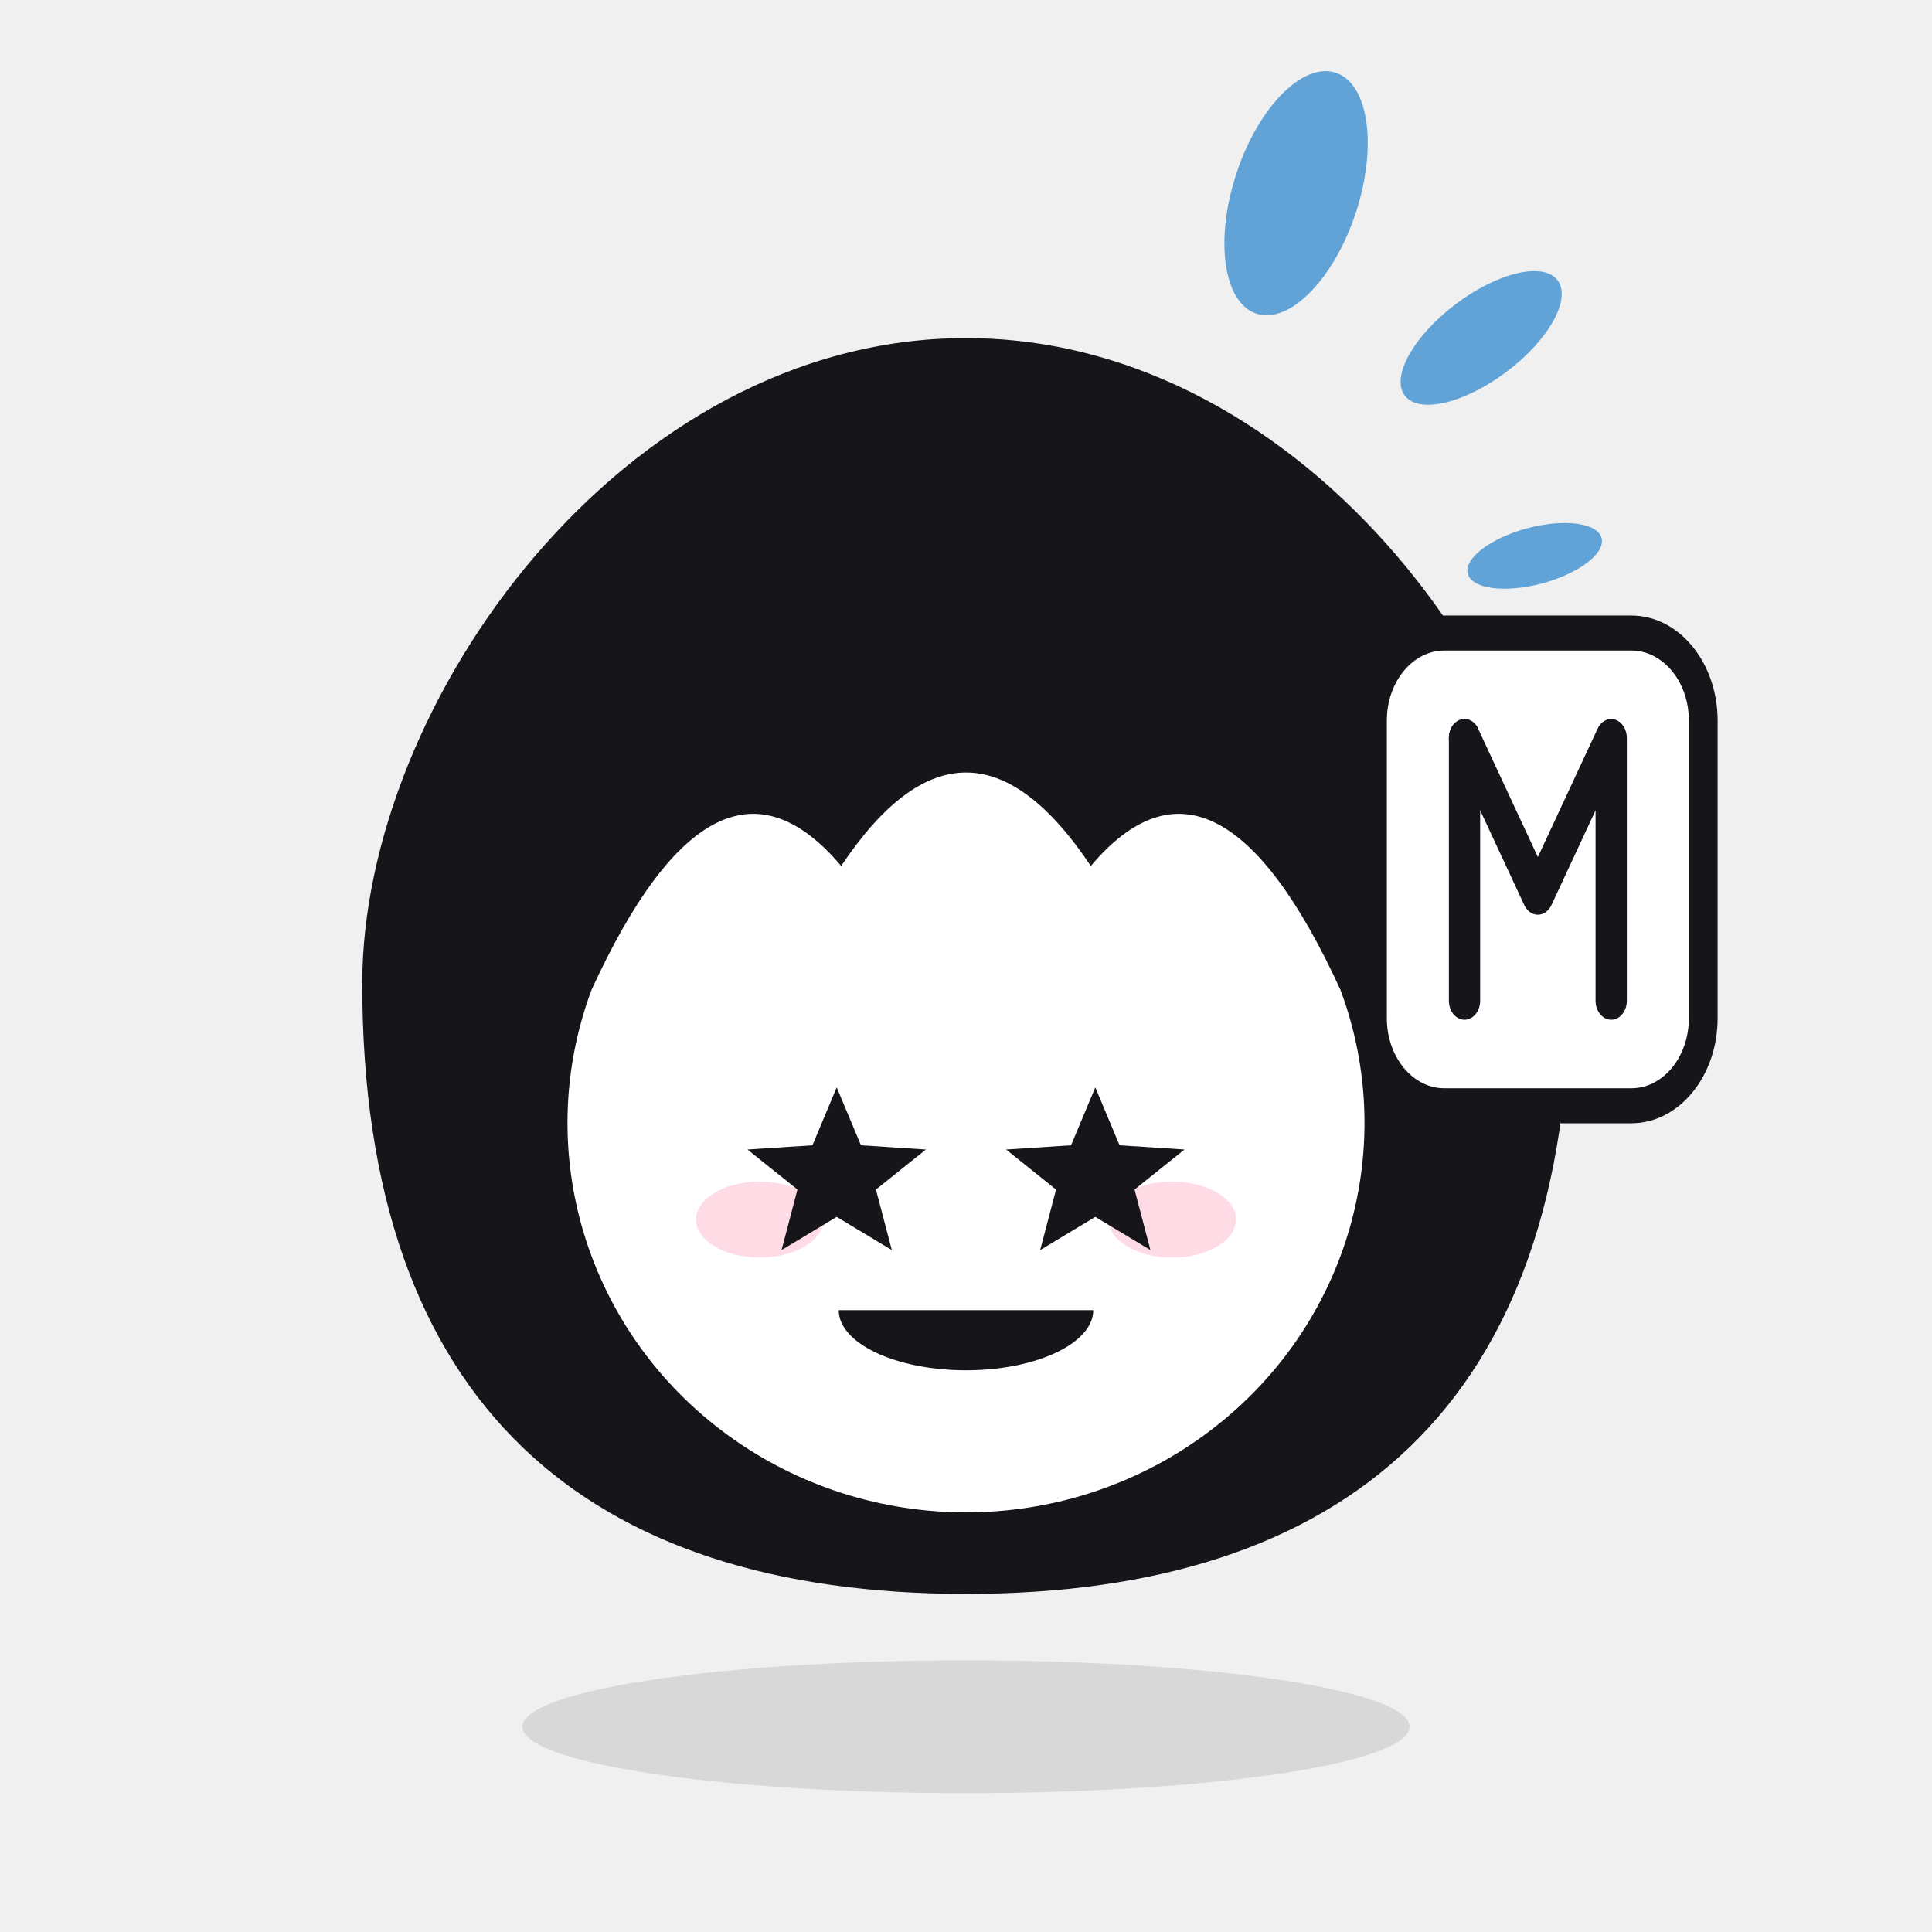
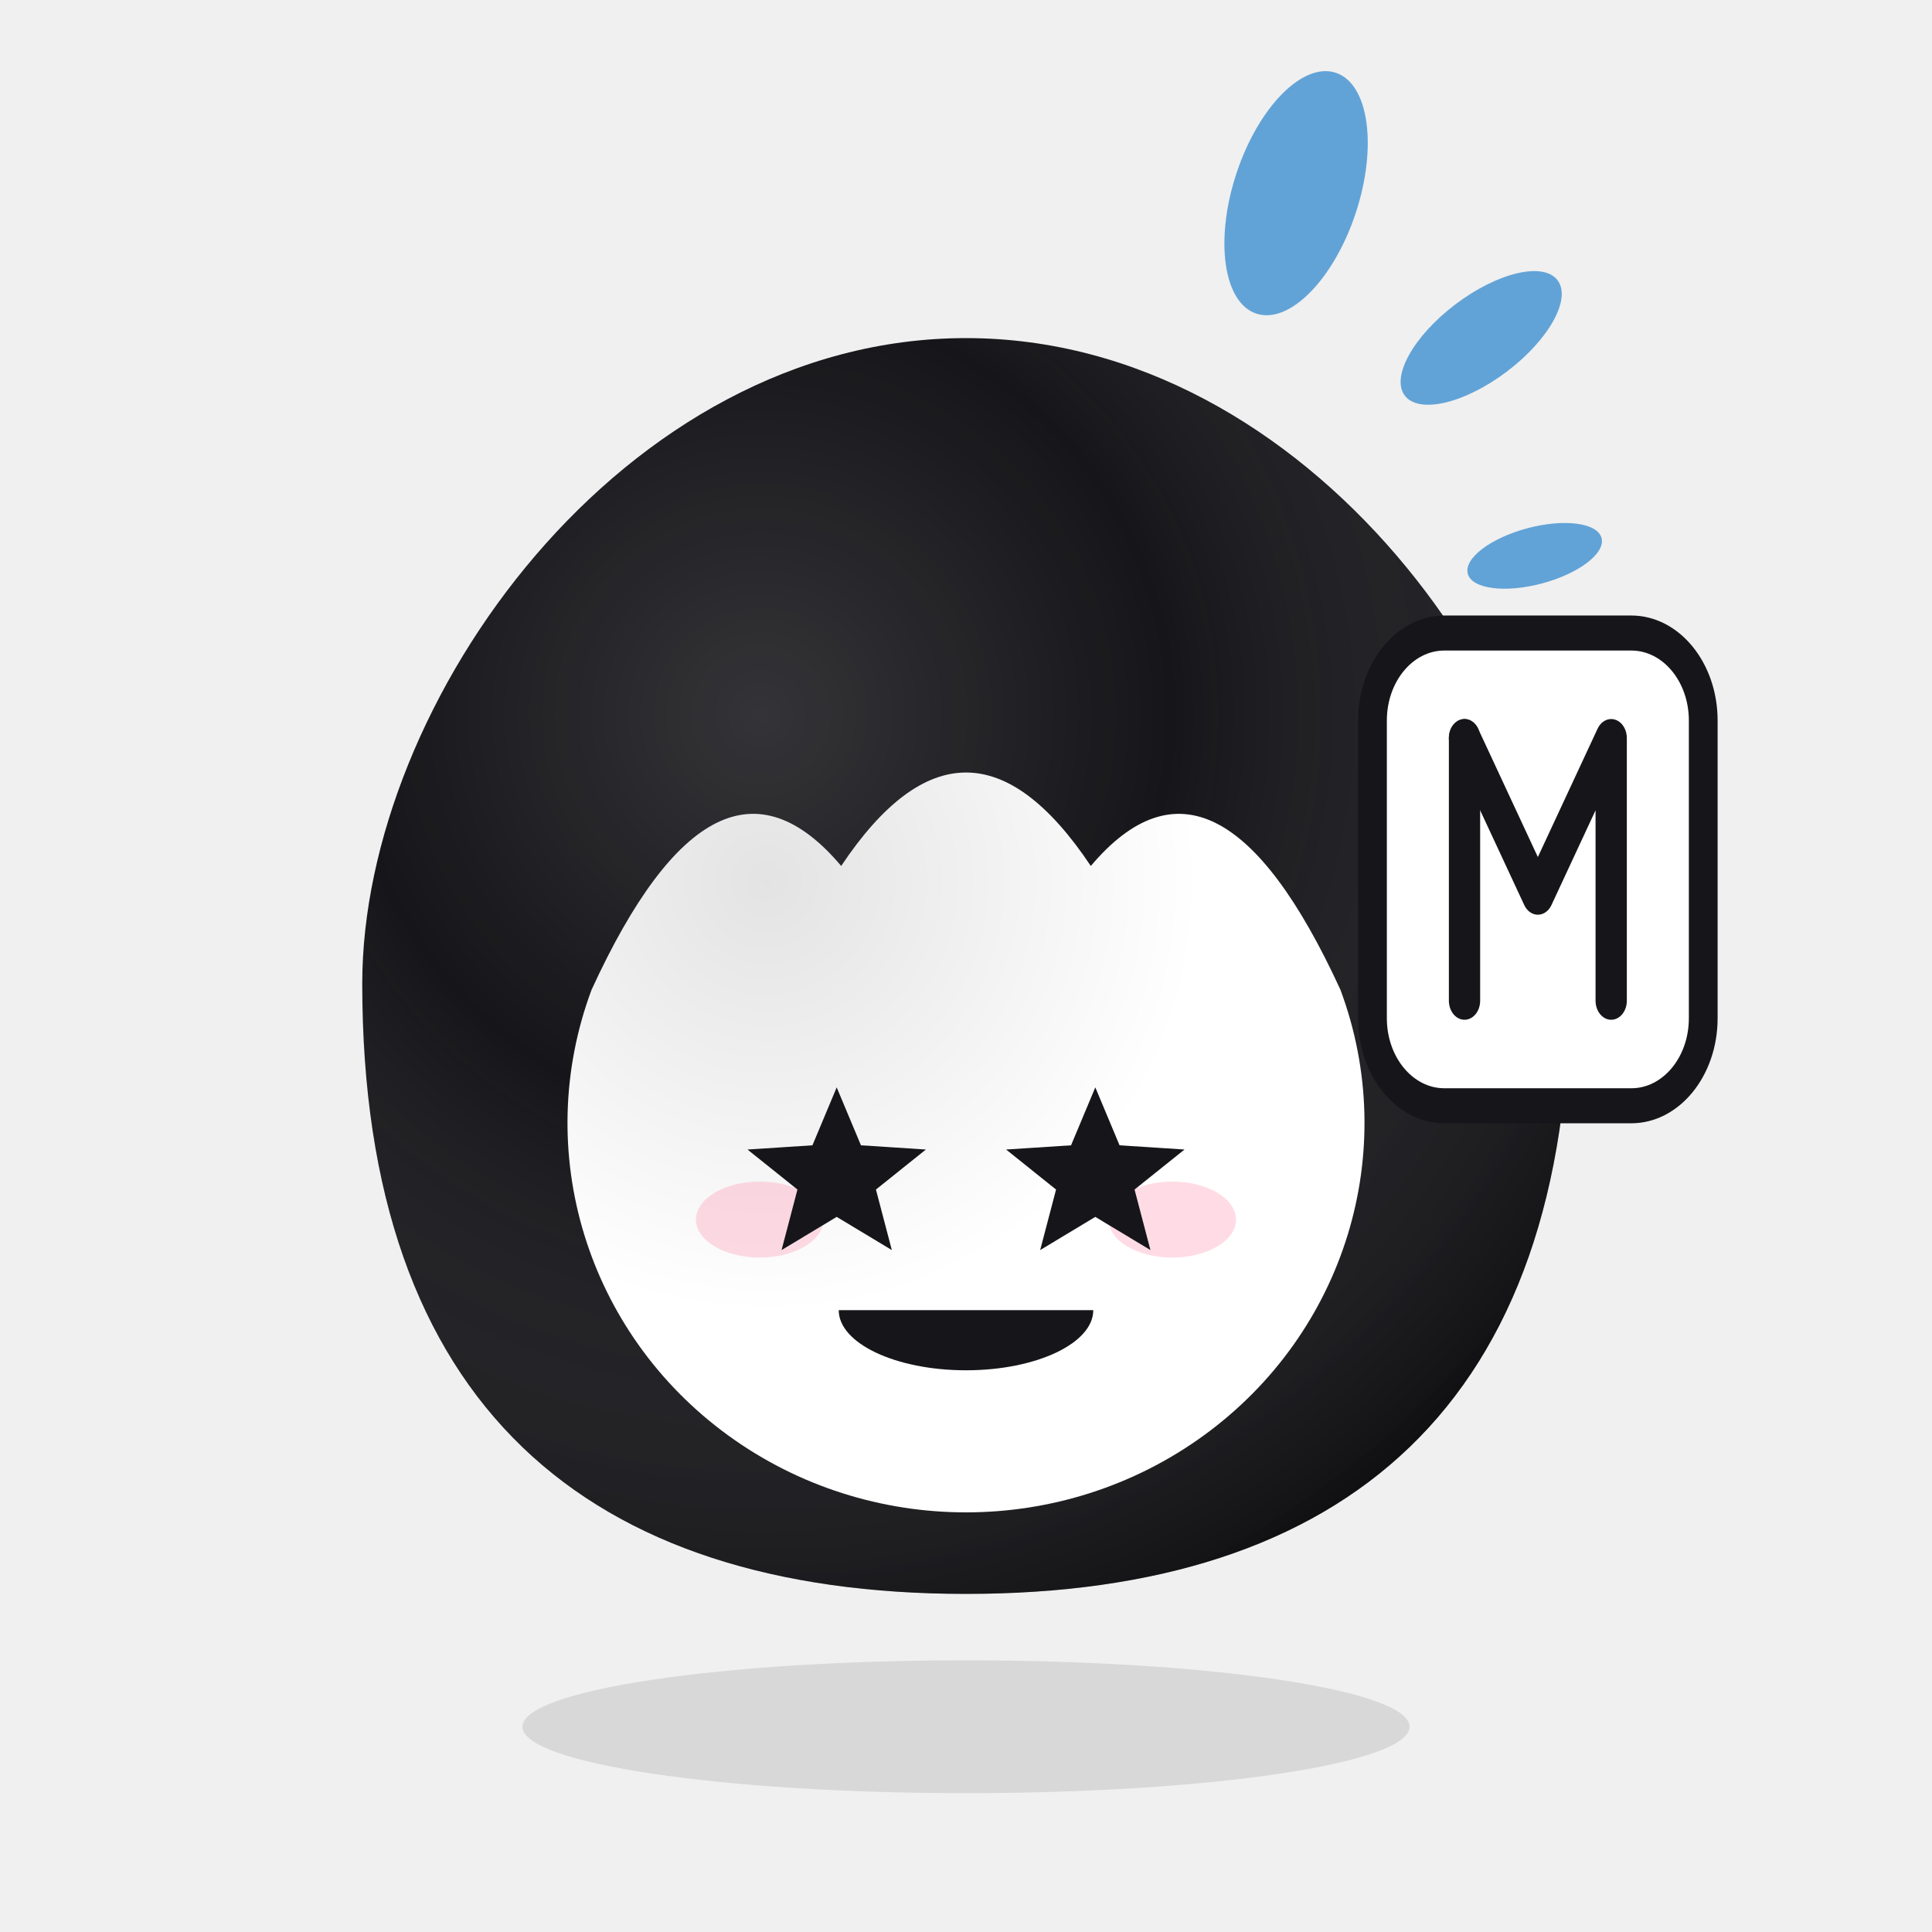
<svg xmlns="http://www.w3.org/2000/svg" width="320" height="320" viewBox="0 0 320 320">
  <defs>
+     <radialGradient id="bg0" gradientUnits="userSpaceOnUse" cx="-34" cy="-41.6" r="162" fx="-34" fy="-41.6">
+       <stop offset="0" stop-color="rgba(255,255,255,0.13)" />
+       <stop offset="0.42" stop-color="rgba(255,255,255,0)" />
+       <stop offset="1" stop-color="rgba(0,0,0,0.26)" />
+     </radialGradient>
    <clipPath id="bc1">
+       <path d="M62.02 3.941C71.993 30.718 62.802 60.717 39.412 77.734C16.023 94.75 -16.023 94.75 -39.412 77.734C-62.802 60.717 -71.993 30.718 -62.02 3.941Q-41.346 -41.061 -20.673 -16.567Q0 -47.525 20.673 -16.567Q41.346 -41.061 62.02 3.941Z" transform="matrix(1 0 0 1 160 160)" />
+     </clipPath>
+     <radialGradient id="bg1" gradientUnits="userSpaceOnUse" cx="-33" cy="-13.987" r="119.318" fx="-33" fy="-13.987">
+       <stop offset="0" stop-color="rgba(0,0,0,0.109)" />
+       <stop offset="0.6" stop-color="rgba(0,0,0,0)" />
+     </radialGradient>
+     <clipPath id="bc2">
      <path d="M62.02 3.941C71.993 30.718 62.802 60.717 39.412 77.734C16.023 94.75 -16.023 94.75 -39.412 77.734C-62.802 60.717 -71.993 30.718 -62.02 3.941Q-41.346 -41.061 -20.673 -16.567Q0 -47.525 20.673 -16.567Q41.346 -41.061 62.02 3.941Z" transform="matrix(1 0 0 1 160 160)" />
    </clipPath>
  </defs>
  <path d="M73.467 126C73.467 132.075 40.575 137 0 137C-40.575 137 -73.467 132.075 -73.467 126C-73.467 119.925 -40.575 115 0 115C40.575 115 73.467 119.925 73.467 126" fill="rgba(22,22,26,0.13)" fill-opacity="0.857" transform="matrix(1 0 0 1 160 160)" />
  <path d="M0 -104C56.792 -104 100 -43.68 100 2.912C100 72.8 62.674 104 0 104C-62.674 104 -100 72.8 -100 2.912C-100 -43.68 -56.792 -104 0 -104Z" fill="#16161A" transform="matrix(1 0 0 1 160 160)" />
+   <path d="M0 -104C56.792 -104 100 -43.68 100 2.912C100 72.8 62.674 104 0 104C-62.674 104 -100 72.8 -100 2.912C-100 -43.68 -56.792 -104 0 -104Z" fill="url(#bg0)" transform="matrix(1 0 0 1 160 160)" />
  <path d="M62.02 3.941C71.993 30.718 62.802 60.717 39.412 77.734C16.023 94.75 -16.023 94.75 -39.412 77.734C-62.802 60.717 -71.993 30.718 -62.02 3.941Q-41.346 -41.061 -20.673 -16.567Q0 -47.525 20.673 -16.567Q41.346 -41.061 62.02 3.941Z" fill="#FFFFFF" transform="matrix(1 0 0 1 160 160)" />
+   <g clip-path="url(#bc1)">
+     <path d="M62.02 3.941C71.993 30.718 62.802 60.717 39.412 77.734C16.023 94.75 -16.023 94.75 -39.412 77.734C-62.802 60.717 -71.993 30.718 -62.02 3.941Q-41.346 -41.061 -20.673 -16.567Q0 -47.525 20.673 -16.567Q41.346 -41.061 62.02 3.941Z" fill="url(#bg1)" transform="matrix(1 0 0 1 160 160)" />
+   </g>
  <path d="M11.5 0C11.5 3.866 6.351 7 0 7C-6.351 7 -11.5 3.866 -11.5 0C-11.5 -3.866 -6.351 -7 0 -7C6.351 -7 11.5 -3.866 11.5 0" fill="rgba(255,138,168,0.42)" fill-opacity="0.7" transform="matrix(0.918 0 0 0.899 125.83 202)" />
  <path d="M11.5 0C11.5 3.866 6.351 7 0 7C-6.351 7 -11.5 3.866 -11.5 0C-11.5 -3.866 -6.351 -7 0 -7C6.351 -7 11.5 -3.866 11.5 0" fill="rgba(255,138,168,0.42)" fill-opacity="0.7" transform="matrix(0.918 0 0 0.899 194.17 202)" />
-   <g clip-path="url(#bc1)">
+   <g clip-path="url(#bc2)">
    <path d="M0 -16L4.138 -5.695L15.217 -4.944L6.695 2.175L9.405 12.944L0 7.04L-9.405 12.944L-6.695 2.175L-15.217 -4.944L-4.138 -5.695Z" fill="#16161A" transform="matrix(0.971 0 0 0.931 138.583 195)" />
    <path d="M0 -16L4.138 -5.695L15.217 -4.944L6.695 2.175L9.405 12.944L0 7.04L-9.405 12.944L-6.695 2.175L-15.217 -4.944L-4.138 -5.695Z" fill="#16161A" transform="matrix(0.971 0 0 0.931 181.417 195)" />
    <path d="M-21.08 0L21.08 0C21.08 6.835 11.642 12.376 0 12.376C-11.642 12.376 -21.08 6.835 -21.08 0Z" fill="#16161A" transform="matrix(1 0 0 0.805 160 217)" />
  </g>
  <path d="M-10.215 -10.816C-8.289 -8.119 -9.498 -3.956 -12.914 -1.517C-16.33 0.922 -20.66 0.713 -22.585 -1.984C-24.511 -4.681 -23.302 -8.844 -19.886 -11.283C-16.47 -13.722 -12.14 -13.513 -10.215 -10.816" fill="#2A2A31" transform="matrix(0.825 0 0 1 265.983 157.6)" />
  <path d="M17.2 0C17.2 11.267 9.499 20.4 0 20.4C-9.499 20.4 -17.2 11.267 -17.2 0C-17.2 -11.267 -9.499 -20.4 0 -20.4C9.499 -20.4 17.2 -11.267 17.2 0" fill="#2A2A31" transform="matrix(0.825 0 0 1 265.983 157.6)" />
  <path d="M10.407 0C10.407 11.598 5.748 21 0 21C-5.748 21 -10.407 11.598 -10.407 0C-10.407 -11.598 -5.748 -21 0 -21C5.748 -21 10.407 -11.598 10.407 0" fill="#1478C9" fill-opacity="0.644" transform="matrix(0.95 0.313 -0.313 0.95 214.672 32)" />
  <path d="M7.013 0C7.013 8.759 3.873 15.859 0 15.859C-3.873 15.859 -7.013 8.759 -7.013 0C-7.013 -8.759 -3.873 -15.859 0 -15.859C3.873 -15.859 7.013 -8.759 7.013 0" fill="#1478C9" fill-opacity="0.644" transform="matrix(0.602 0.798 -0.798 0.602 245.33 55.971)" />
  <path d="M4.73 0C4.73 6.334 2.612 11.469 0 11.469C-2.612 11.469 -4.73 6.334 -4.73 0C-4.73 -6.334 -2.612 -11.469 0 -11.469C2.612 -11.469 4.73 -6.334 4.73 0" fill="#1478C9" fill-opacity="0.644" transform="matrix(0.258 0.966 -0.966 0.258 254.188 92.067)" />
  <path d="M-13 -27L13 -27L13 -27C18.523 -27 23 -22.523 23 -17L23 17L23 17C23 22.523 18.523 27 13 27L-13 27L-13 27C-18.523 27 -23 22.523 -23 17L-23 -17L-23 -17C-23 -22.523 -18.523 -27 -13 -27Z" fill="#FFFFFF" transform="matrix(1.191 0 0 1.45 254.717 144)" />
  <path d="M-13 -27L13 -27L13 -27C18.523 -27 23 -22.523 23 -17L23 17L23 17C23 22.523 18.523 27 13 27L-13 27L-13 27C-18.523 27 -23 22.523 -23 17L-23 -17L-23 -17C-23 -22.523 -18.523 -27 -13 -27Z" fill="none" stroke="#16161A" stroke-width="4" stroke-linecap="round" stroke-linejoin="round" transform="matrix(1.191 0 0 1.45 254.717 144)" />
  <path d="M-0.34 -0.5L-0.34 0.5" fill="none" stroke="#16161A" stroke-width="0.145" stroke-linecap="round" stroke-linejoin="round" transform="matrix(35.728 0 0 43.5 254.717 144)" />
  <path d="M-0.34 -0.5L0 0.1L0.34 -0.5L0.34 0.5" fill="none" stroke="#16161A" stroke-width="0.145" stroke-linecap="round" stroke-linejoin="round" transform="matrix(35.728 0 0 43.5 254.717 144)" />
</svg>
